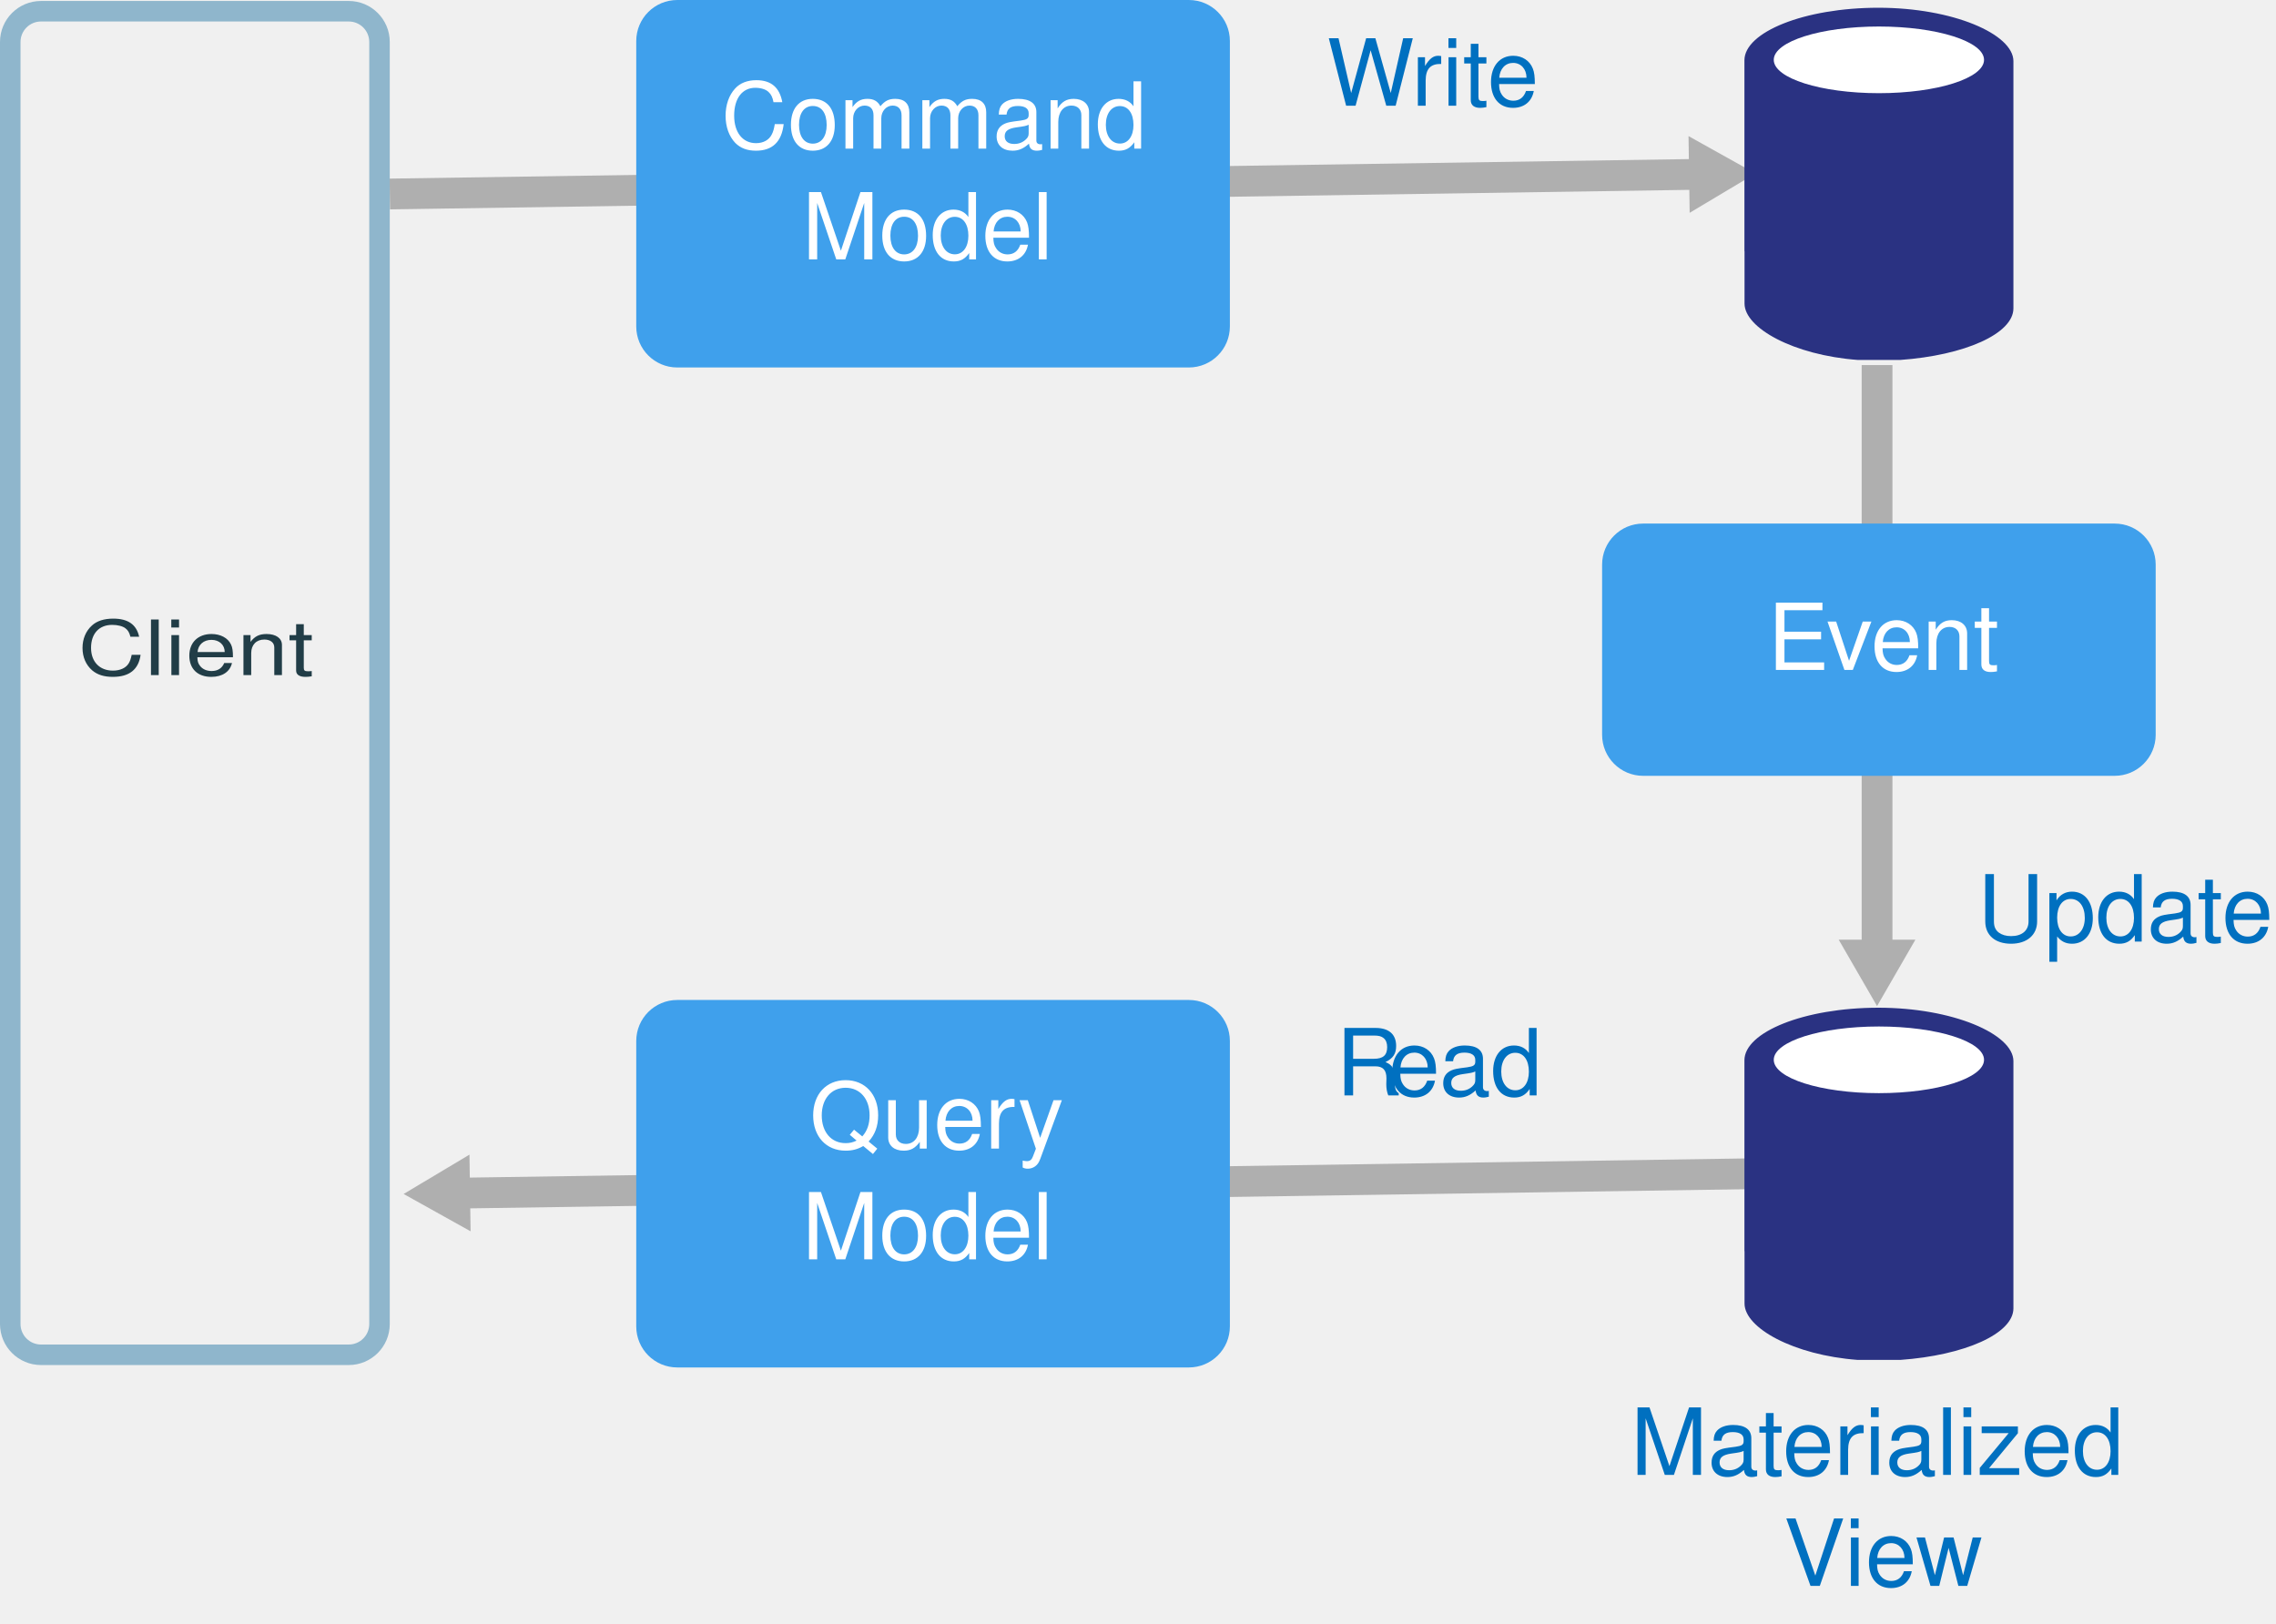
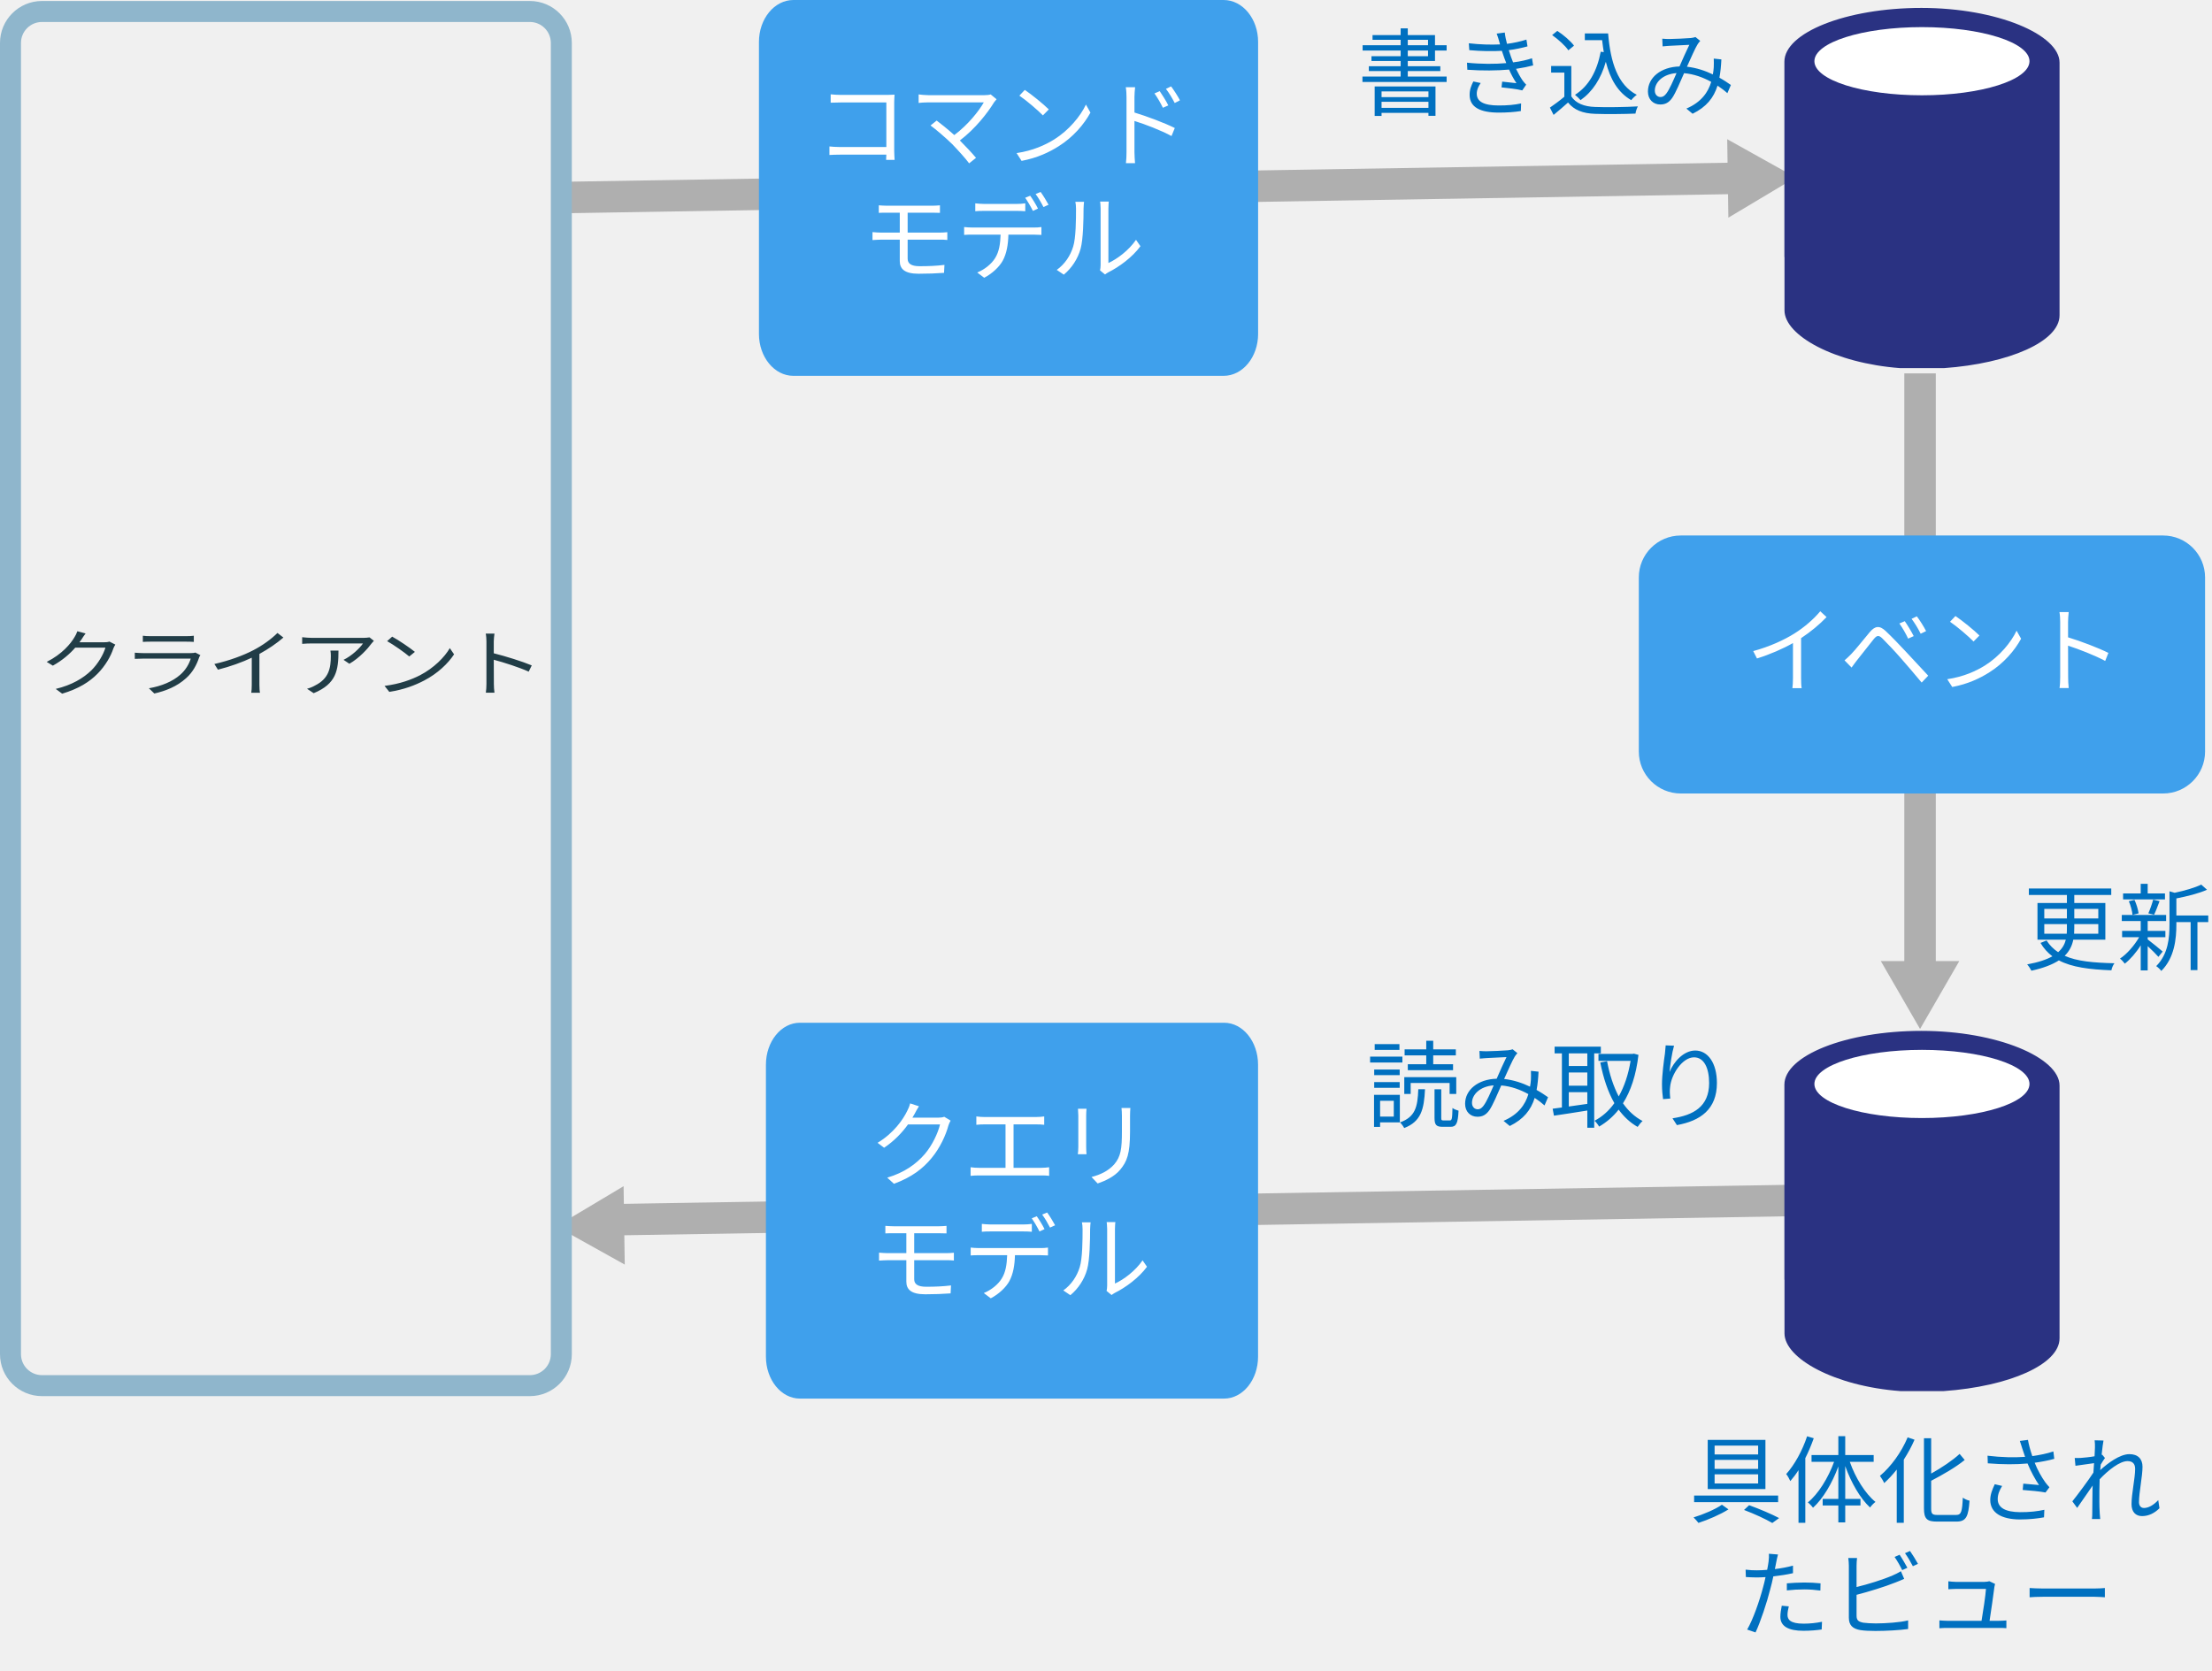
- <svg xmlns="http://www.w3.org/2000/svg" id="Layer_1" data-name="Layer 1" width="443.79" height="316.67" viewBox="0 0 443.79 316.67">
+ <svg xmlns="http://www.w3.org/2000/svg" viewBox="0 0 421.65 318.53">
  <defs>
-     <style>text{font-family:segoe-ui_normal,Segoe UI,Segoe,Segoe WP,Helvetica Neue,Helvetica,sans-serif;}.cls-1{fill:none;stroke:#afafaf;stroke-miterlimit:10;stroke-width:6px;}.cls-2{fill:#afafaf;}.cls-3{fill:#3fa0ec;}.cls-4{font-size:18px;}.cls-4,.cls-8{fill:#fff;}.cls-5{fill:#8fb6cc;}.cls-6{font-size:14.87px;fill:#213d47;}.cls-7{fill:#2a3282;}.cls-9{font-size:18.04px;fill:#0070c0;}.cls-10{letter-spacing:-0.03em;}</style>
+     <style>.cls-1{fill:none;stroke:#afafaf;stroke-miterlimit:10;stroke-width:6px;}.cls-2{fill:#afafaf;}.cls-3{fill:#3fa0ec;}.cls-4{fill:#8fb6cc;}.cls-5{fill:#2a3282;}.cls-12,.cls-6,.cls-8{fill:#fff;}.cls-10,.cls-11,.cls-7,.cls-8,.cls-9{isolation:isolate;}.cls-7{font-size:14px;fill:#213d47;letter-spacing:-0.05em;}.cls-11,.cls-12,.cls-13,.cls-7,.cls-8,.cls-9{font-family:Meiryo, Meiryo;}.cls-12,.cls-8{font-size:18px;}.cls-11,.cls-13,.cls-9{font-size:18.04px;fill:#0070c0;}.cls-11{letter-spacing:-0.03em;}</style>
  </defs>
-   <line class="cls-1" x1="89.46" y1="232.67" x2="345" y2="228.83" />
-   <polygon class="cls-2" points="91.76 240.11 78.7 232.83 91.54 225.16 91.76 240.11" />
-   <line class="cls-1" x1="366" y1="71.19" x2="366" y2="185.43" />
-   <polygon class="cls-2" points="358.52 183.24 366 196.19 373.48 183.24 358.52 183.24" />
-   <rect class="cls-3" x="124.06" y="195" width="115.75" height="71.66" rx="8" ry="8" />
-   <text class="cls-4" transform="translate(157.87 223.98)">Query<tspan x="-1.47" y="21.6">Model</tspan>
-   </text>
-   <line class="cls-1" x1="76" y1="37.83" x2="331.54" y2="33.99" />
-   <polygon class="cls-2" points="329.46 41.5 342.3 33.83 329.24 26.54 329.46 41.5" />
-   <path class="cls-5" d="M240,184a4,4,0,0,1,4,4V438a4,4,0,0,1-4,4H180a4,4,0,0,1-4-4V188a4,4,0,0,1,4-4h60m0-4H180a8,8,0,0,0-8,8V438a8,8,0,0,0,8,8h60a8,8,0,0,0,8-8V188a8,8,0,0,0-8-8Z" transform="translate(-172 -179.81)" />
-   <text class="cls-6" transform="translate(15.22 131.65) scale(1.21 1)">Client</text>
-   <rect class="cls-3" x="124.06" width="115.75" height="71.66" rx="8" ry="8" />
-   <text class="cls-4" transform="translate(140.62 28.98)">Command<tspan x="15.78" y="21.6">Model</tspan>
-   </text>
-   <path class="cls-7" d="M512.16,228.77V239c0,4.76,9.53,10.06,22.07,11h8.29c12.54-.89,22.07-5.11,22.07-10.06v-48.2c0-5.3-11.84-10.42-26.32-10.42s-26.13,4.76-26.13,10.25v21.53l0,15.7Z" transform="translate(-172 -179.81)" />
-   <ellipse class="cls-8" cx="366.36" cy="11.67" rx="20.5" ry="6.5" />
-   <path class="cls-7" d="M512.16,423.77V434c0,4.76,9.53,10.06,22.07,11h8.29c12.54-.89,22.07-5.11,22.07-10.06v-48.2c0-5.3-11.84-10.42-26.32-10.42s-26.13,4.76-26.13,10.25v21.53l0,15.7Z" transform="translate(-172 -179.81)" />
-   <ellipse class="cls-8" cx="366.36" cy="206.67" rx="20.5" ry="6.5" />
-   <rect class="cls-3" x="312.39" y="102.1" width="107.94" height="49.19" rx="8" ry="8" />
-   <text class="cls-4" transform="translate(344.65 130.64)">Event</text>
-   <text class="cls-9" transform="translate(258.71 20.61)">Write</text>
-   <text class="cls-9" transform="translate(260.48 213.61)">
-     <tspan class="cls-10">R</tspan>
-     <tspan x="10.26" y="0">ead</tspan>
-   </text>
-   <text class="cls-9" transform="translate(317.94 287.61)">Materialized<tspan x="29.82" y="21.65">View</tspan>
-   </text>
-   <text class="cls-9" transform="translate(385.57 183.61)">Update</text>
+   <g id="Shapes">
+     <line class="cls-1" x1="115.33" y1="232.58" x2="345" y2="228.83" />
+     <polygon class="cls-2" points="119.09 241.11 106.03 233.83 118.87 226.16 119.09 241.11" />
+     <line class="cls-1" x1="366" y1="71.19" x2="366" y2="185.43" />
+     <polygon class="cls-2" points="358.52 183.24 366 196.19 373.48 183.24 358.52 183.24" />
+     <path class="cls-3" d="M152.48,195h80.85c3.58,0,6.48,3.58,6.48,8v55.66c0,4.42-2.9,8-6.48,8H152.48c-3.58,0-6.48-3.58-6.48-8V203C146,198.58,148.9,195,152.48,195Z" />
+     <line class="cls-1" x1="106.67" y1="37.67" x2="331.54" y2="33.99" />
+     <polygon class="cls-2" points="329.46 41.5 342.3 33.83 329.24 26.54 329.46 41.5" />
+     <path class="cls-4" d="M101,4.19a4,4,0,0,1,4,4v250a4,4,0,0,1-4,4H8a4,4,0,0,1-4-4V8.19a4,4,0,0,1,4-4H68m33-4H8a8,8,0,0,0-8,8v250a8,8,0,0,0,8,8h93a8,8,0,0,0,8-8V8.19A8,8,0,0,0,101,.19Z" />
+     <path class="cls-3" d="M151.24,0h82c3.64,0,6.58,3.58,6.58,8V63.66c0,4.42-2.94,8-6.58,8h-82c-3.63,0-6.57-3.58-6.57-8V8C144.67,3.58,147.61,0,151.24,0Z" />
+     <path class="cls-5" d="M340.16,49V59.19c0,4.76,9.53,10.06,22.07,11h8.29c12.54-.89,22.07-5.11,22.07-10.06V11.93c0-5.3-11.84-10.42-26.32-10.42s-26.13,4.76-26.13,10.25V49Z" />
+     <ellipse class="cls-6" cx="366.36" cy="11.67" rx="20.5" ry="6.5" />
+     <path class="cls-5" d="M340.16,244v10.23c0,4.76,9.53,10.06,22.07,11h8.29c12.54-.89,22.07-5.11,22.07-10.06v-48.2c0-5.3-11.84-10.42-26.32-10.42s-26.13,4.76-26.13,10.25V244Z" />
+     <ellipse class="cls-6" cx="366.36" cy="206.67" rx="20.5" ry="6.5" />
+     <rect class="cls-3" x="312.39" y="102.1" width="107.94" height="49.19" rx="8" ry="8" />
+   </g>
+   <g id="txt">
+     <text class="cls-7" transform="translate(7.22 131.65) scale(1.21 1)">クライアント</text>
+     <text class="cls-8" transform="translate(332.65 130.64)">イベント</text>
+     <text class="cls-9" transform="translate(258.71 20.61)">書き込み</text>
+     <g class="cls-10">
+       <text class="cls-11" transform="translate(260.48 213.61)">読み取り</text>
+     </g>
+     <text class="cls-9" transform="translate(385.57 183.61)">更新</text>
+     <text class="cls-12" transform="translate(155.25 30.33)">コマンド <tspan x="9" y="21.6">モデル</tspan>
+     </text>
+     <text class="cls-12" transform="translate(165.5 224.91)">クエリ <tspan x="0" y="21.6">モデル</tspan>
+     </text>
+     <text class="cls-13" transform="translate(321.9 288.94)">具体化され<tspan x="9.02" y="21.65">たビュー</tspan>
+     </text>
+   </g>
</svg>
